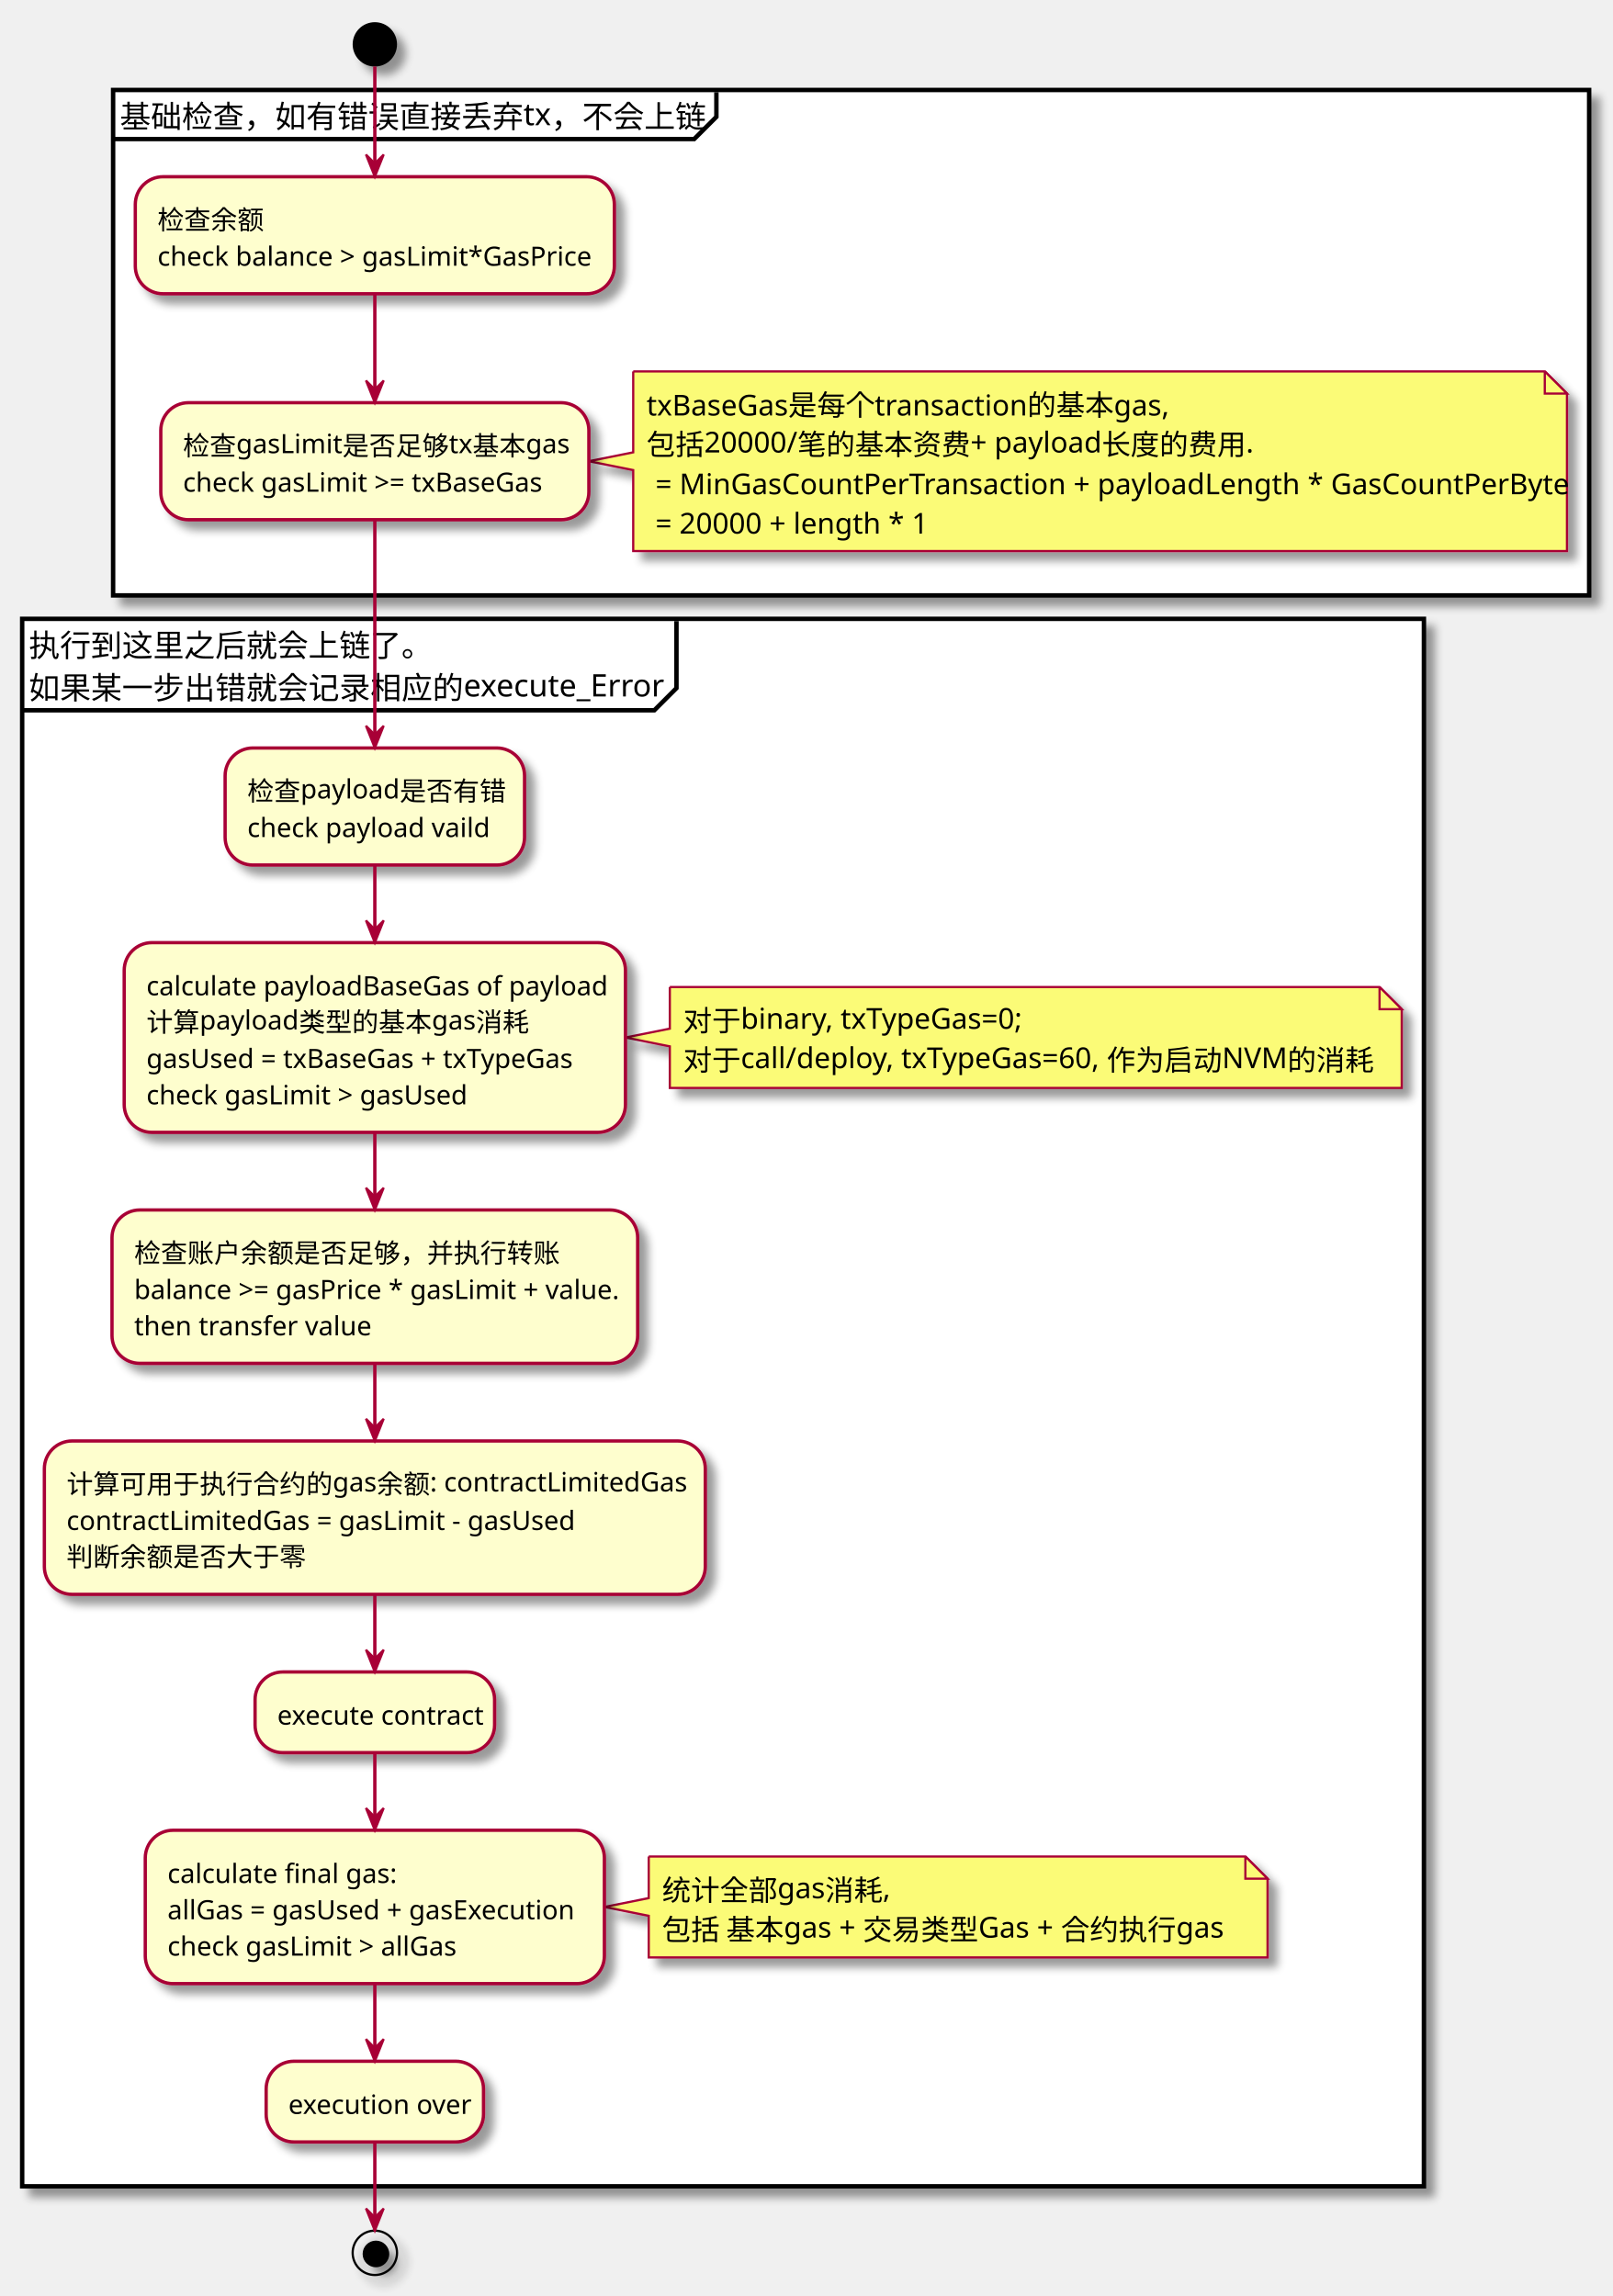
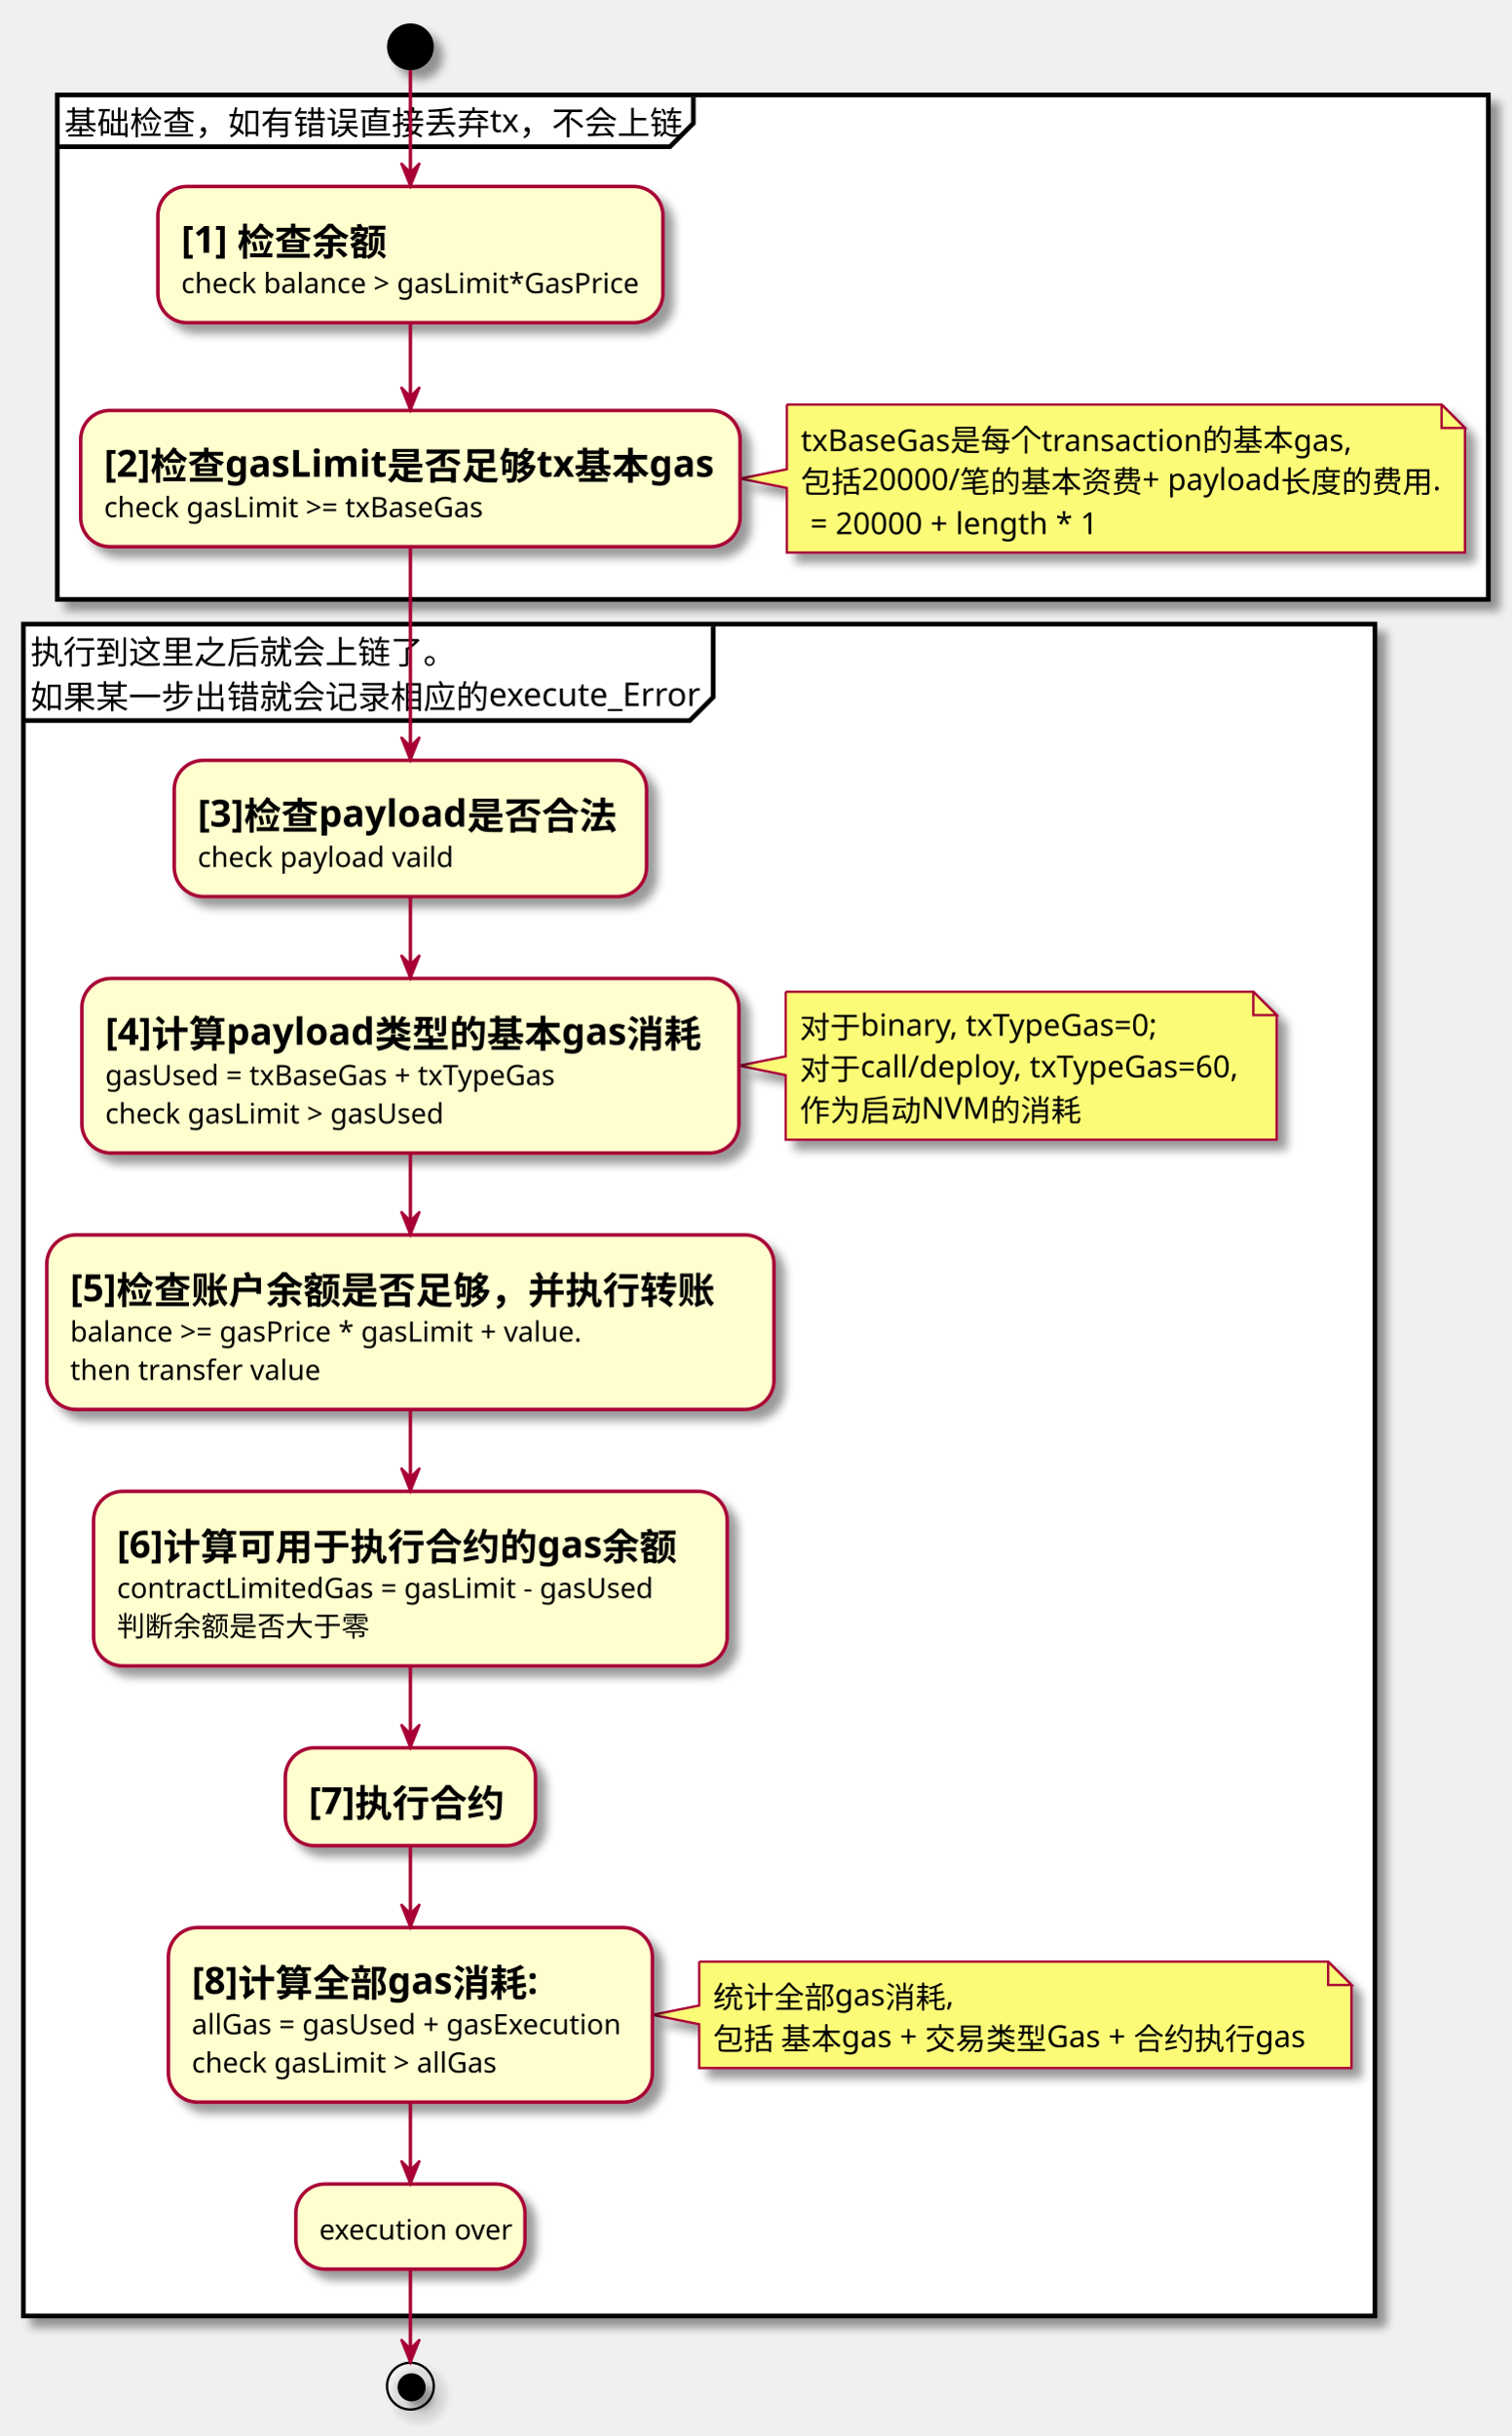
- <svg xmlns="http://www.w3.org/2000/svg" contentScriptType="application/ecmascript" contentStyleType="text/css" height="1346.8px" preserveAspectRatio="none" style="width:945px;height:1346px;" version="1.1" viewBox="0 0 945 1346" width="945.1px" zoomAndPan="magnify">
+ <svg xmlns="http://www.w3.org/2000/svg" contentScriptType="application/ecmascript" contentStyleType="text/css" height="1145.1px" preserveAspectRatio="none" style="width:711px;height:1145px;" version="1.1" viewBox="0 0 711 1145" width="711.7px" zoomAndPan="magnify">
  <defs>
-     <filter height="300%" id="fckmawu5qejr6" width="300%" x="-1" y="-1">
-       <feGaussianBlur result="blurOut" stdDeviation="2.6" />
+     <filter height="300%" id="fykziy4wrk8vp" width="300%" x="-1" y="-1">
+       <feGaussianBlur result="blurOut" stdDeviation="2.2" />
      <feColorMatrix in="blurOut" result="blurOut2" type="matrix" values="0 0 0 0 0 0 0 0 0 0 0 0 0 0 0 0 0 0 .4 0" />
-       <feOffset dx="5.2" dy="5.2" in="blurOut2" result="blurOut3" />
+       <feOffset dx="4.4" dy="4.4" in="blurOut2" result="blurOut3" />
      <feBlend in="SourceGraphic" in2="blurOut3" mode="normal" />
    </filter>
  </defs>
  <g>
-     <ellipse cx="219.7" cy="26" fill="#000000" filter="url(#fckmawu5qejr6)" rx="13" ry="13" style="stroke: none; stroke-width: 1.3;" />
-     <rect fill="#FFFFFF" filter="url(#fckmawu5qejr6)" height="296.289" style="stroke: #000000; stroke-width: 2.6;" width="865.15" x="66.3" y="52.749" />
-     <path d="M419.9,54.049 L419.9,68.505 L406.9,81.505 L66.3,81.505 " fill="none" style="stroke: #000000; stroke-width: 2.6;" />
-     <text fill="#000000" font-family="sans-serif" font-size="18.2" lengthAdjust="spacingAndGlyphs" textLength="340.6" x="70.2" y="74.906">基础检查，如有错误直接丢弃tx，不会上链</text>
-     <rect fill="#FEFECE" filter="url(#fckmawu5qejr6)" height="68.611" rx="16.25" ry="16.25" style="stroke: #A80036; stroke-width: 1.95;" width="280.8" x="79.3" y="103.605" />
-     <text fill="#000000" font-family="sans-serif" font-size="15.6" lengthAdjust="spacingAndGlyphs" textLength="62.4" x="92.3" y="134.483">检查余额</text>
-     <text fill="#000000" font-family="sans-serif" font-size="15.6" lengthAdjust="spacingAndGlyphs" textLength="254.8" x="92.3" y="155.788">check balance &gt; gasLimit*GasPrice</text>
-     <path d="M371.15,217.716 L371.15,265.177 L345.15,270.377 L371.15,275.577 L371.15,323.039 A0,0 0 0 0 371.15,323.039 L918.45,323.039 A0,0 0 0 0 918.45,323.039 L918.45,230.716 L905.45,217.716 L371.15,217.716 A0,0 0 0 0 371.15,217.716 " fill="#FBFB77" filter="url(#fckmawu5qejr6)" style="stroke: #A80036; stroke-width: 1.3;" />
-     <path d="M905.45,217.716 L905.45,230.716 L918.45,230.716 L905.45,217.716 " fill="#FBFB77" style="stroke: #A80036; stroke-width: 1.3;" />
-     <text fill="#000000" font-family="sans-serif" font-size="16.9" lengthAdjust="spacingAndGlyphs" textLength="301.6" x="378.95" y="243.583">txBaseGas是每个transaction的基本gas,</text>
-     <text fill="#000000" font-family="sans-serif" font-size="16.9" lengthAdjust="spacingAndGlyphs" textLength="349.7" x="378.95" y="266.664">包括20000/笔的基本资费+ payload长度的费用.</text>
-     <text fill="#000000" font-family="sans-serif" font-size="16.9" lengthAdjust="spacingAndGlyphs" textLength="514.8" x="384.15" y="289.745">= MinGasCountPerTransaction + payloadLength * GasCountPerByte</text>
-     <text fill="#000000" font-family="sans-serif" font-size="16.9" lengthAdjust="spacingAndGlyphs" textLength="153.4" x="384.15" y="312.825">= 20000 + length * 1</text>
-     <rect fill="#FEFECE" filter="url(#fckmawu5qejr6)" height="68.611" rx="16.25" ry="16.25" style="stroke: #A80036; stroke-width: 1.95;" width="250.9" x="94.25" y="236.072" />
-     <text fill="#000000" font-family="sans-serif" font-size="15.6" lengthAdjust="spacingAndGlyphs" textLength="224.9" x="107.25" y="266.949">检查gasLimit是否足够tx基本gas</text>
-     <text fill="#000000" font-family="sans-serif" font-size="15.6" lengthAdjust="spacingAndGlyphs" textLength="211.9" x="107.25" y="288.255">check gasLimit &gt;= txBaseGas</text>
-     <rect fill="#FFFFFF" filter="url(#fckmawu5qejr6)" height="918.902" style="stroke: #000000; stroke-width: 2.6;" width="821.6" x="13" y="362.788" />
-     <path d="M396.5,364.088 L396.5,403.4 L383.5,416.4 L13,416.4 " fill="none" style="stroke: #000000; stroke-width: 2.6;" />
-     <text fill="#000000" font-family="sans-serif" font-size="18.2" lengthAdjust="spacingAndGlyphs" textLength="236.6" x="16.9" y="384.945">执行到这里之后就会上链了。</text>
-     <text fill="#000000" font-family="sans-serif" font-size="18.2" lengthAdjust="spacingAndGlyphs" textLength="370.5" x="16.9" y="409.801">如果某一步出错就会记录相应的execute_Error</text>
-     <rect fill="#FEFECE" filter="url(#fckmawu5qejr6)" height="68.611" rx="16.25" ry="16.25" style="stroke: #A80036; stroke-width: 1.95;" width="175.5" x="131.95" y="438.5" />
-     <text fill="#000000" font-family="sans-serif" font-size="15.6" lengthAdjust="spacingAndGlyphs" textLength="149.5" x="144.95" y="469.377">检查payload是否有错</text>
-     <text fill="#000000" font-family="sans-serif" font-size="15.6" lengthAdjust="spacingAndGlyphs" textLength="137.8" x="144.95" y="490.683">check payload vaild</text>
-     <path d="M392.6,578.64 L392.6,603.021 L366.6,608.221 L392.6,613.421 L392.6,637.802 A0,0 0 0 0 392.6,637.802 L821.6,637.802 A0,0 0 0 0 821.6,637.802 L821.6,591.64 L808.6,578.64 L392.6,578.64 A0,0 0 0 0 392.6,578.64 " fill="#FBFB77" filter="url(#fckmawu5qejr6)" style="stroke: #A80036; stroke-width: 1.3;" />
-     <path d="M808.6,578.64 L808.6,591.64 L821.6,591.64 L808.6,578.64 " fill="#FBFB77" style="stroke: #A80036; stroke-width: 1.3;" />
-     <text fill="#000000" font-family="sans-serif" font-size="16.9" lengthAdjust="spacingAndGlyphs" textLength="196.3" x="400.4" y="604.508">对于binary, txTypeGas=0;</text>
-     <text fill="#000000" font-family="sans-serif" font-size="16.9" lengthAdjust="spacingAndGlyphs" textLength="401.7" x="400.4" y="627.588">对于call/deploy, txTypeGas=60, 作为启动NVM的消耗</text>
-     <rect fill="#FEFECE" filter="url(#fckmawu5qejr6)" height="111.221" rx="16.25" ry="16.25" style="stroke: #A80036; stroke-width: 1.95;" width="293.8" x="72.8" y="552.61" />
-     <text fill="#000000" font-family="sans-serif" font-size="15.6" lengthAdjust="spacingAndGlyphs" textLength="267.8" x="85.8" y="583.488">calculate payloadBaseGas of payload</text>
-     <text fill="#000000" font-family="sans-serif" font-size="15.6" lengthAdjust="spacingAndGlyphs" textLength="223.6" x="85.8" y="604.793">计算payload类型的基本gas消耗</text>
-     <text fill="#000000" font-family="sans-serif" font-size="15.6" lengthAdjust="spacingAndGlyphs" textLength="252.2" x="85.8" y="626.098">gasUsed = txBaseGas + txTypeGas</text>
-     <text fill="#000000" font-family="sans-serif" font-size="15.6" lengthAdjust="spacingAndGlyphs" textLength="191.1" x="85.8" y="647.404">check gasLimit &gt; gasUsed</text>
-     <rect fill="#FEFECE" filter="url(#fckmawu5qejr6)" height="89.916" rx="16.25" ry="16.25" style="stroke: #A80036; stroke-width: 1.95;" width="308.1" x="65.65" y="709.332" />
-     <text fill="#000000" font-family="sans-serif" font-size="15.6" lengthAdjust="spacingAndGlyphs" textLength="249.6" x="78.65" y="740.209">检查账户余额是否足够，并执行转账</text>
-     <text fill="#000000" font-family="sans-serif" font-size="15.6" lengthAdjust="spacingAndGlyphs" textLength="282.1" x="78.65" y="761.514">balance &gt;= gasPrice * gasLimit + value.</text>
-     <text fill="#000000" font-family="sans-serif" font-size="15.6" lengthAdjust="spacingAndGlyphs" textLength="131.3" x="78.65" y="782.82">then transfer value</text>
-     <rect fill="#FEFECE" filter="url(#fckmawu5qejr6)" height="89.916" rx="16.25" ry="16.25" style="stroke: #A80036; stroke-width: 1.95;" width="387.4" x="26" y="844.747" />
-     <text fill="#000000" font-family="sans-serif" font-size="15.6" lengthAdjust="spacingAndGlyphs" textLength="361.4" x="39" y="875.625">计算可用于执行合约的gas余额: contractLimitedGas</text>
-     <text fill="#000000" font-family="sans-serif" font-size="15.6" lengthAdjust="spacingAndGlyphs" textLength="297.7" x="39" y="896.93">contractLimitedGas = gasLimit - gasUsed</text>
-     <text fill="#000000" font-family="sans-serif" font-size="15.6" lengthAdjust="spacingAndGlyphs" textLength="140.4" x="39" y="918.235">判断余额是否大于零</text>
-     <rect fill="#FEFECE" filter="url(#fckmawu5qejr6)" height="47.305" rx="16.25" ry="16.25" style="stroke: #A80036; stroke-width: 1.95;" width="140.4" x="149.5" y="980.163" />
-     <text fill="#000000" font-family="sans-serif" font-size="15.6" lengthAdjust="spacingAndGlyphs" textLength="114.4" x="162.5" y="1011.041">execute contract</text>
-     <path d="M380.25,1088.346 L380.25,1112.726 L354.25,1117.926 L380.25,1123.126 L380.25,1147.507 A0,0 0 0 0 380.25,1147.507 L742.95,1147.507 A0,0 0 0 0 742.95,1147.507 L742.95,1101.346 L729.95,1088.346 L380.25,1088.346 A0,0 0 0 0 380.25,1088.346 " fill="#FBFB77" filter="url(#fckmawu5qejr6)" style="stroke: #A80036; stroke-width: 1.3;" />
-     <path d="M729.95,1088.346 L729.95,1101.346 L742.95,1101.346 L729.95,1088.346 " fill="#FBFB77" style="stroke: #A80036; stroke-width: 1.3;" />
-     <text fill="#000000" font-family="sans-serif" font-size="16.9" lengthAdjust="spacingAndGlyphs" textLength="133.9" x="388.05" y="1114.213">统计全部gas消耗,</text>
-     <text fill="#000000" font-family="sans-serif" font-size="16.9" lengthAdjust="spacingAndGlyphs" textLength="335.4" x="388.05" y="1137.294">包括 基本gas + 交易类型Gas + 合约执行gas</text>
-     <rect fill="#FEFECE" filter="url(#fckmawu5qejr6)" height="89.916" rx="16.25" ry="16.25" style="stroke: #A80036; stroke-width: 1.95;" width="269.1" x="85.15" y="1072.968" />
-     <text fill="#000000" font-family="sans-serif" font-size="15.6" lengthAdjust="spacingAndGlyphs" textLength="132.6" x="98.15" y="1103.846">calculate final gas:</text>
-     <text fill="#000000" font-family="sans-serif" font-size="15.6" lengthAdjust="spacingAndGlyphs" textLength="243.1" x="98.15" y="1125.151">allGas = gasUsed + gasExecution</text>
-     <text fill="#000000" font-family="sans-serif" font-size="15.6" lengthAdjust="spacingAndGlyphs" textLength="171.6" x="98.15" y="1146.457">check gasLimit &gt; allGas</text>
-     <rect fill="#FEFECE" filter="url(#fckmawu5qejr6)" height="47.305" rx="16.25" ry="16.25" style="stroke: #A80036; stroke-width: 1.95;" width="127.4" x="156" y="1208.384" />
-     <text fill="#000000" font-family="sans-serif" font-size="15.6" lengthAdjust="spacingAndGlyphs" textLength="101.4" x="169" y="1239.262">execution over</text>
-     <ellipse cx="219.7" cy="1320.689" fill="none" filter="url(#fckmawu5qejr6)" rx="13" ry="13" style="stroke: #000000; stroke-width: 1.3;" />
-     <ellipse cx="220.35" cy="1321.34" fill="#000000" filter="url(#fckmawu5qejr6)" rx="7.8" ry="7.8" style="stroke: none; stroke-width: 1.3;" />
-     <line style="stroke: #A80036; stroke-width: 1.95;" x1="219.7" x2="219.7" y1="172.216" y2="236.072" />
-     <polygon fill="#A80036" points="214.5,223.072,219.7,236.072,224.9,223.072,219.7,228.272" style="stroke: #A80036; stroke-width: 1.3;" />
-     <line style="stroke: #A80036; stroke-width: 1.95;" x1="219.7" x2="219.7" y1="39" y2="103.605" />
-     <polygon fill="#A80036" points="214.5,90.605,219.7,103.605,224.9,90.605,219.7,95.805" style="stroke: #A80036; stroke-width: 1.3;" />
-     <line style="stroke: #A80036; stroke-width: 1.95;" x1="219.7" x2="219.7" y1="507.11" y2="552.61" />
-     <polygon fill="#A80036" points="214.5,539.61,219.7,552.61,224.9,539.61,219.7,544.81" style="stroke: #A80036; stroke-width: 1.3;" />
-     <line style="stroke: #A80036; stroke-width: 1.95;" x1="219.7" x2="219.7" y1="663.832" y2="709.332" />
-     <polygon fill="#A80036" points="214.5,696.332,219.7,709.332,224.9,696.332,219.7,701.532" style="stroke: #A80036; stroke-width: 1.3;" />
-     <line style="stroke: #A80036; stroke-width: 1.95;" x1="219.7" x2="219.7" y1="799.247" y2="844.747" />
-     <polygon fill="#A80036" points="214.5,831.747,219.7,844.747,224.9,831.747,219.7,836.947" style="stroke: #A80036; stroke-width: 1.3;" />
-     <line style="stroke: #A80036; stroke-width: 1.95;" x1="219.7" x2="219.7" y1="934.663" y2="980.163" />
-     <polygon fill="#A80036" points="214.5,967.163,219.7,980.163,224.9,967.163,219.7,972.363" style="stroke: #A80036; stroke-width: 1.3;" />
-     <line style="stroke: #A80036; stroke-width: 1.95;" x1="219.7" x2="219.7" y1="1027.468" y2="1072.968" />
-     <polygon fill="#A80036" points="214.5,1059.968,219.7,1072.968,224.9,1059.968,219.7,1065.168" style="stroke: #A80036; stroke-width: 1.3;" />
-     <line style="stroke: #A80036; stroke-width: 1.95;" x1="219.7" x2="219.7" y1="1162.884" y2="1208.384" />
-     <polygon fill="#A80036" points="214.5,1195.384,219.7,1208.384,224.9,1195.384,219.7,1200.584" style="stroke: #A80036; stroke-width: 1.3;" />
-     <line style="stroke: #A80036; stroke-width: 1.95;" x1="219.7" x2="219.7" y1="304.682" y2="438.5" />
-     <polygon fill="#A80036" points="214.5,425.5,219.7,438.5,224.9,425.5,219.7,430.7" style="stroke: #A80036; stroke-width: 1.3;" />
-     <line style="stroke: #A80036; stroke-width: 1.95;" x1="219.7" x2="219.7" y1="1255.689" y2="1307.689" />
-     <polygon fill="#A80036" points="214.5,1294.689,219.7,1307.689,224.9,1294.689,219.7,1299.889" style="stroke: #A80036; stroke-width: 1.3;" />
+     <ellipse cx="193.05" cy="22" fill="#000000" filter="url(#fykziy4wrk8vp)" rx="11" ry="11" style="stroke: none; stroke-width: 1.1;" />
+     <rect fill="#FFFFFF" filter="url(#fykziy4wrk8vp)" height="237.186" style="stroke: #000000; stroke-width: 2.2;" width="673.2" x="26.95" y="44.634" />
+     <path d="M326.15,45.734 L326.15,57.966 L315.15,68.966 L26.95,68.966 " fill="none" style="stroke: #000000; stroke-width: 2.2;" />
+     <text fill="#000000" font-family="sans-serif" font-size="15.4" lengthAdjust="spacingAndGlyphs" textLength="288.2" x="30.25" y="63.382">基础检查，如有错误直接丢弃tx，不会上链</text>
+     <rect fill="#FEFECE" filter="url(#fykziy4wrk8vp)" height="64.064" rx="13.75" ry="13.75" style="stroke: #A80036; stroke-width: 1.65;" width="237.6" x="74.25" y="87.666" />
+     <text fill="#000000" font-family="sans-serif" font-size="17.6" font-weight="bold" lengthAdjust="spacingAndGlyphs" textLength="100.1" x="85.25" y="118.835">[1] 检查余额</text>
+     <text fill="#000000" font-family="sans-serif" font-size="13.2" lengthAdjust="spacingAndGlyphs" textLength="215.6" x="85.25" y="137.83">check balance &gt; gasLimit*GasPrice</text>
+     <path d="M370.15,190.23 L370.15,220.625 L348.15,225.025 L370.15,229.425 L370.15,259.82 A0,0 0 0 0 370.15,259.82 L689.15,259.82 A0,0 0 0 0 689.15,259.82 L689.15,201.23 L678.15,190.23 L370.15,190.23 A0,0 0 0 0 370.15,190.23 " fill="#FBFB77" filter="url(#fykziy4wrk8vp)" style="stroke: #A80036; stroke-width: 1.1;" />
+     <path d="M678.15,190.23 L678.15,201.23 L689.15,201.23 L678.15,190.23 " fill="#FBFB77" style="stroke: #A80036; stroke-width: 1.1;" />
+     <text fill="#000000" font-family="sans-serif" font-size="14.3" lengthAdjust="spacingAndGlyphs" textLength="255.2" x="376.75" y="212.118">txBaseGas是每个transaction的基本gas,</text>
+     <text fill="#000000" font-family="sans-serif" font-size="14.3" lengthAdjust="spacingAndGlyphs" textLength="295.9" x="376.75" y="231.648">包括20000/笔的基本资费+ payload长度的费用.</text>
+     <text fill="#000000" font-family="sans-serif" font-size="14.3" lengthAdjust="spacingAndGlyphs" textLength="129.8" x="381.15" y="251.178">= 20000 + length * 1</text>
+     <rect fill="#FEFECE" filter="url(#fykziy4wrk8vp)" height="64.064" rx="13.75" ry="13.75" style="stroke: #A80036; stroke-width: 1.65;" width="310.2" x="37.95" y="192.993" />
+     <text fill="#000000" font-family="sans-serif" font-size="17.6" font-weight="bold" lengthAdjust="spacingAndGlyphs" textLength="288.2" x="48.95" y="224.162">[2]检查gasLimit是否足够tx基本gas</text>
+     <text fill="#000000" font-family="sans-serif" font-size="13.2" lengthAdjust="spacingAndGlyphs" textLength="179.3" x="48.95" y="243.157">check gasLimit &gt;= txBaseGas</text>
+     <rect fill="#FFFFFF" filter="url(#fykziy4wrk8vp)" height="795.56" style="stroke: #000000; stroke-width: 2.2;" width="635.8" x="11" y="293.454" />
+     <path d="M335.5,294.553 L335.5,327.818 L324.5,338.818 L11,338.818 " fill="none" style="stroke: #000000; stroke-width: 2.2;" />
+     <text fill="#000000" font-family="sans-serif" font-size="15.4" lengthAdjust="spacingAndGlyphs" textLength="200.2" x="14.3" y="312.202">执行到这里之后就会上链了。</text>
+     <text fill="#000000" font-family="sans-serif" font-size="15.4" lengthAdjust="spacingAndGlyphs" textLength="313.5" x="14.3" y="333.234">如果某一步出错就会记录相应的execute_Error</text>
+     <rect fill="#FEFECE" filter="url(#fykziy4wrk8vp)" height="64.064" rx="13.75" ry="13.75" style="stroke: #A80036; stroke-width: 1.65;" width="222.2" x="81.95" y="357.518" />
+     <text fill="#000000" font-family="sans-serif" font-size="17.6" font-weight="bold" lengthAdjust="spacingAndGlyphs" textLength="200.2" x="92.95" y="388.687">[3]检查payload是否合法</text>
+     <text fill="#000000" font-family="sans-serif" font-size="13.2" lengthAdjust="spacingAndGlyphs" textLength="116.6" x="92.95" y="407.682">check payload vaild</text>
+     <path d="M369.6,466.333 L369.6,496.728 L347.6,501.128 L369.6,505.528 L369.6,535.923 A0,0 0 0 0 369.6,535.923 L600.6,535.923 A0,0 0 0 0 600.6,535.923 L600.6,477.333 L589.6,466.333 L369.6,466.333 A0,0 0 0 0 369.6,466.333 " fill="#FBFB77" filter="url(#fykziy4wrk8vp)" style="stroke: #A80036; stroke-width: 1.1;" />
+     <path d="M589.6,466.333 L589.6,477.333 L600.6,477.333 L589.6,466.333 " fill="#FBFB77" style="stroke: #A80036; stroke-width: 1.1;" />
+     <text fill="#000000" font-family="sans-serif" font-size="14.3" lengthAdjust="spacingAndGlyphs" textLength="166.1" x="376.2" y="488.221">对于binary, txTypeGas=0;</text>
+     <text fill="#000000" font-family="sans-serif" font-size="14.3" lengthAdjust="spacingAndGlyphs" textLength="203.5" x="376.2" y="507.751">对于call/deploy, txTypeGas=60,</text>
+     <text fill="#000000" font-family="sans-serif" font-size="14.3" lengthAdjust="spacingAndGlyphs" textLength="132" x="376.2" y="527.281">作为启动NVM的消耗</text>
+     <rect fill="#FEFECE" filter="url(#fykziy4wrk8vp)" height="82.092" rx="13.75" ry="13.75" style="stroke: #A80036; stroke-width: 1.65;" width="309.1" x="38.5" y="460.082" />
+     <text fill="#000000" font-family="sans-serif" font-size="17.6" font-weight="bold" lengthAdjust="spacingAndGlyphs" textLength="287.1" x="49.5" y="491.252">[4]计算payload类型的基本gas消耗</text>
+     <text fill="#000000" font-family="sans-serif" font-size="13.2" lengthAdjust="spacingAndGlyphs" textLength="213.4" x="49.5" y="510.246">gasUsed = txBaseGas + txTypeGas</text>
+     <text fill="#000000" font-family="sans-serif" font-size="13.2" lengthAdjust="spacingAndGlyphs" textLength="161.7" x="49.5" y="528.273">check gasLimit &gt; gasUsed</text>
+     <rect fill="#FEFECE" filter="url(#fykziy4wrk8vp)" height="82.092" rx="13.75" ry="13.75" style="stroke: #A80036; stroke-width: 1.65;" width="342.1" x="22" y="580.674" />
+     <text fill="#000000" font-family="sans-serif" font-size="17.6" font-weight="bold" lengthAdjust="spacingAndGlyphs" textLength="320.1" x="33" y="611.843">[5]检查账户余额是否足够，并执行转账</text>
+     <text fill="#000000" font-family="sans-serif" font-size="13.2" lengthAdjust="spacingAndGlyphs" textLength="238.7" x="33" y="630.838">balance &gt;= gasPrice * gasLimit + value.</text>
+     <text fill="#000000" font-family="sans-serif" font-size="13.2" lengthAdjust="spacingAndGlyphs" textLength="111.1" x="33" y="648.865">then transfer value</text>
+     <rect fill="#FEFECE" filter="url(#fykziy4wrk8vp)" height="82.092" rx="13.75" ry="13.75" style="stroke: #A80036; stroke-width: 1.65;" width="298.1" x="44" y="701.266" />
+     <text fill="#000000" font-family="sans-serif" font-size="17.6" font-weight="bold" lengthAdjust="spacingAndGlyphs" textLength="276.1" x="55" y="732.435">[6]计算可用于执行合约的gas余额</text>
+     <text fill="#000000" font-family="sans-serif" font-size="13.2" lengthAdjust="spacingAndGlyphs" textLength="251.9" x="55" y="751.429">contractLimitedGas = gasLimit - gasUsed</text>
+     <text fill="#000000" font-family="sans-serif" font-size="13.2" lengthAdjust="spacingAndGlyphs" textLength="118.8" x="55" y="769.457">判断余额是否大于零</text>
+     <rect fill="#FEFECE" filter="url(#fykziy4wrk8vp)" height="46.037" rx="13.75" ry="13.75" style="stroke: #A80036; stroke-width: 1.65;" width="117.7" x="134.2" y="821.857" />
+     <text fill="#000000" font-family="sans-serif" font-size="17.6" font-weight="bold" lengthAdjust="spacingAndGlyphs" textLength="95.7" x="145.2" y="853.027">[7]执行合约</text>
+     <path d="M328.9,922.41 L328.9,943.04 L306.9,947.44 L328.9,951.84 L328.9,972.47 A0,0 0 0 0 328.9,972.47 L635.8,972.47 A0,0 0 0 0 635.8,972.47 L635.8,933.41 L624.8,922.41 L328.9,922.41 A0,0 0 0 0 328.9,922.41 " fill="#FBFB77" filter="url(#fykziy4wrk8vp)" style="stroke: #A80036; stroke-width: 1.1;" />
+     <path d="M624.8,922.41 L624.8,933.41 L635.8,933.41 L624.8,922.41 " fill="#FBFB77" style="stroke: #A80036; stroke-width: 1.1;" />
+     <text fill="#000000" font-family="sans-serif" font-size="14.3" lengthAdjust="spacingAndGlyphs" textLength="113.3" x="335.5" y="944.298">统计全部gas消耗,</text>
+     <text fill="#000000" font-family="sans-serif" font-size="14.3" lengthAdjust="spacingAndGlyphs" textLength="283.8" x="335.5" y="963.828">包括 基本gas + 交易类型Gas + 合约执行gas</text>
+     <rect fill="#FEFECE" filter="url(#fykziy4wrk8vp)" height="82.092" rx="13.75" ry="13.75" style="stroke: #A80036; stroke-width: 1.65;" width="227.7" x="79.2" y="906.394" />
+     <text fill="#000000" font-family="sans-serif" font-size="17.6" font-weight="bold" lengthAdjust="spacingAndGlyphs" textLength="170.5" x="90.2" y="937.564">[8]计算全部gas消耗:</text>
+     <text fill="#000000" font-family="sans-serif" font-size="13.2" lengthAdjust="spacingAndGlyphs" textLength="205.7" x="90.2" y="956.558">allGas = gasUsed + gasExecution</text>
+     <text fill="#000000" font-family="sans-serif" font-size="13.2" lengthAdjust="spacingAndGlyphs" textLength="145.2" x="90.2" y="974.586">check gasLimit &gt; allGas</text>
+     <rect fill="#FEFECE" filter="url(#fykziy4wrk8vp)" height="40.028" rx="13.75" ry="13.75" style="stroke: #A80036; stroke-width: 1.65;" width="107.8" x="139.15" y="1026.986" />
+     <text fill="#000000" font-family="sans-serif" font-size="13.2" lengthAdjust="spacingAndGlyphs" textLength="85.8" x="150.15" y="1053.113">execution over</text>
+     <ellipse cx="193.05" cy="1122.014" fill="none" filter="url(#fykziy4wrk8vp)" rx="11" ry="11" style="stroke: #000000; stroke-width: 1.1;" />
+     <ellipse cx="193.6" cy="1122.563" fill="#000000" filter="url(#fykziy4wrk8vp)" rx="6.6" ry="6.6" style="stroke: none; stroke-width: 1.1;" />
+     <line style="stroke: #A80036; stroke-width: 1.65;" x1="193.05" x2="193.05" y1="151.73" y2="192.993" />
+     <polygon fill="#A80036" points="188.65,181.993,193.05,192.993,197.45,181.993,193.05,186.393" style="stroke: #A80036; stroke-width: 1.1;" />
+     <line style="stroke: #A80036; stroke-width: 1.65;" x1="193.05" x2="193.05" y1="33" y2="87.666" />
+     <polygon fill="#A80036" points="188.65,76.666,193.05,87.666,197.45,76.666,193.05,81.066" style="stroke: #A80036; stroke-width: 1.1;" />
+     <line style="stroke: #A80036; stroke-width: 1.65;" x1="193.05" x2="193.05" y1="421.582" y2="460.082" />
+     <polygon fill="#A80036" points="188.65,449.082,193.05,460.082,197.45,449.082,193.05,453.482" style="stroke: #A80036; stroke-width: 1.1;" />
+     <line style="stroke: #A80036; stroke-width: 1.65;" x1="193.05" x2="193.05" y1="542.174" y2="580.674" />
+     <polygon fill="#A80036" points="188.65,569.674,193.05,580.674,197.45,569.674,193.05,574.074" style="stroke: #A80036; stroke-width: 1.1;" />
+     <line style="stroke: #A80036; stroke-width: 1.65;" x1="193.05" x2="193.05" y1="662.766" y2="701.266" />
+     <polygon fill="#A80036" points="188.65,690.266,193.05,701.266,197.45,690.266,193.05,694.666" style="stroke: #A80036; stroke-width: 1.1;" />
+     <line style="stroke: #A80036; stroke-width: 1.65;" x1="193.05" x2="193.05" y1="783.357" y2="821.857" />
+     <polygon fill="#A80036" points="188.65,810.857,193.05,821.857,197.45,810.857,193.05,815.257" style="stroke: #A80036; stroke-width: 1.1;" />
+     <line style="stroke: #A80036; stroke-width: 1.65;" x1="193.05" x2="193.05" y1="867.894" y2="906.394" />
+     <polygon fill="#A80036" points="188.65,895.394,193.05,906.394,197.45,895.394,193.05,899.794" style="stroke: #A80036; stroke-width: 1.1;" />
+     <line style="stroke: #A80036; stroke-width: 1.65;" x1="193.05" x2="193.05" y1="988.486" y2="1026.986" />
+     <polygon fill="#A80036" points="188.65,1015.986,193.05,1026.986,197.45,1015.986,193.05,1020.386" style="stroke: #A80036; stroke-width: 1.1;" />
+     <line style="stroke: #A80036; stroke-width: 1.65;" x1="193.05" x2="193.05" y1="257.057" y2="357.518" />
+     <polygon fill="#A80036" points="188.65,346.518,193.05,357.518,197.45,346.518,193.05,350.918" style="stroke: #A80036; stroke-width: 1.1;" />
+     <line style="stroke: #A80036; stroke-width: 1.65;" x1="193.05" x2="193.05" y1="1067.014" y2="1111.014" />
+     <polygon fill="#A80036" points="188.65,1100.014,193.05,1111.014,197.45,1100.014,193.05,1104.414" style="stroke: #A80036; stroke-width: 1.1;" />
  </g>
</svg>
